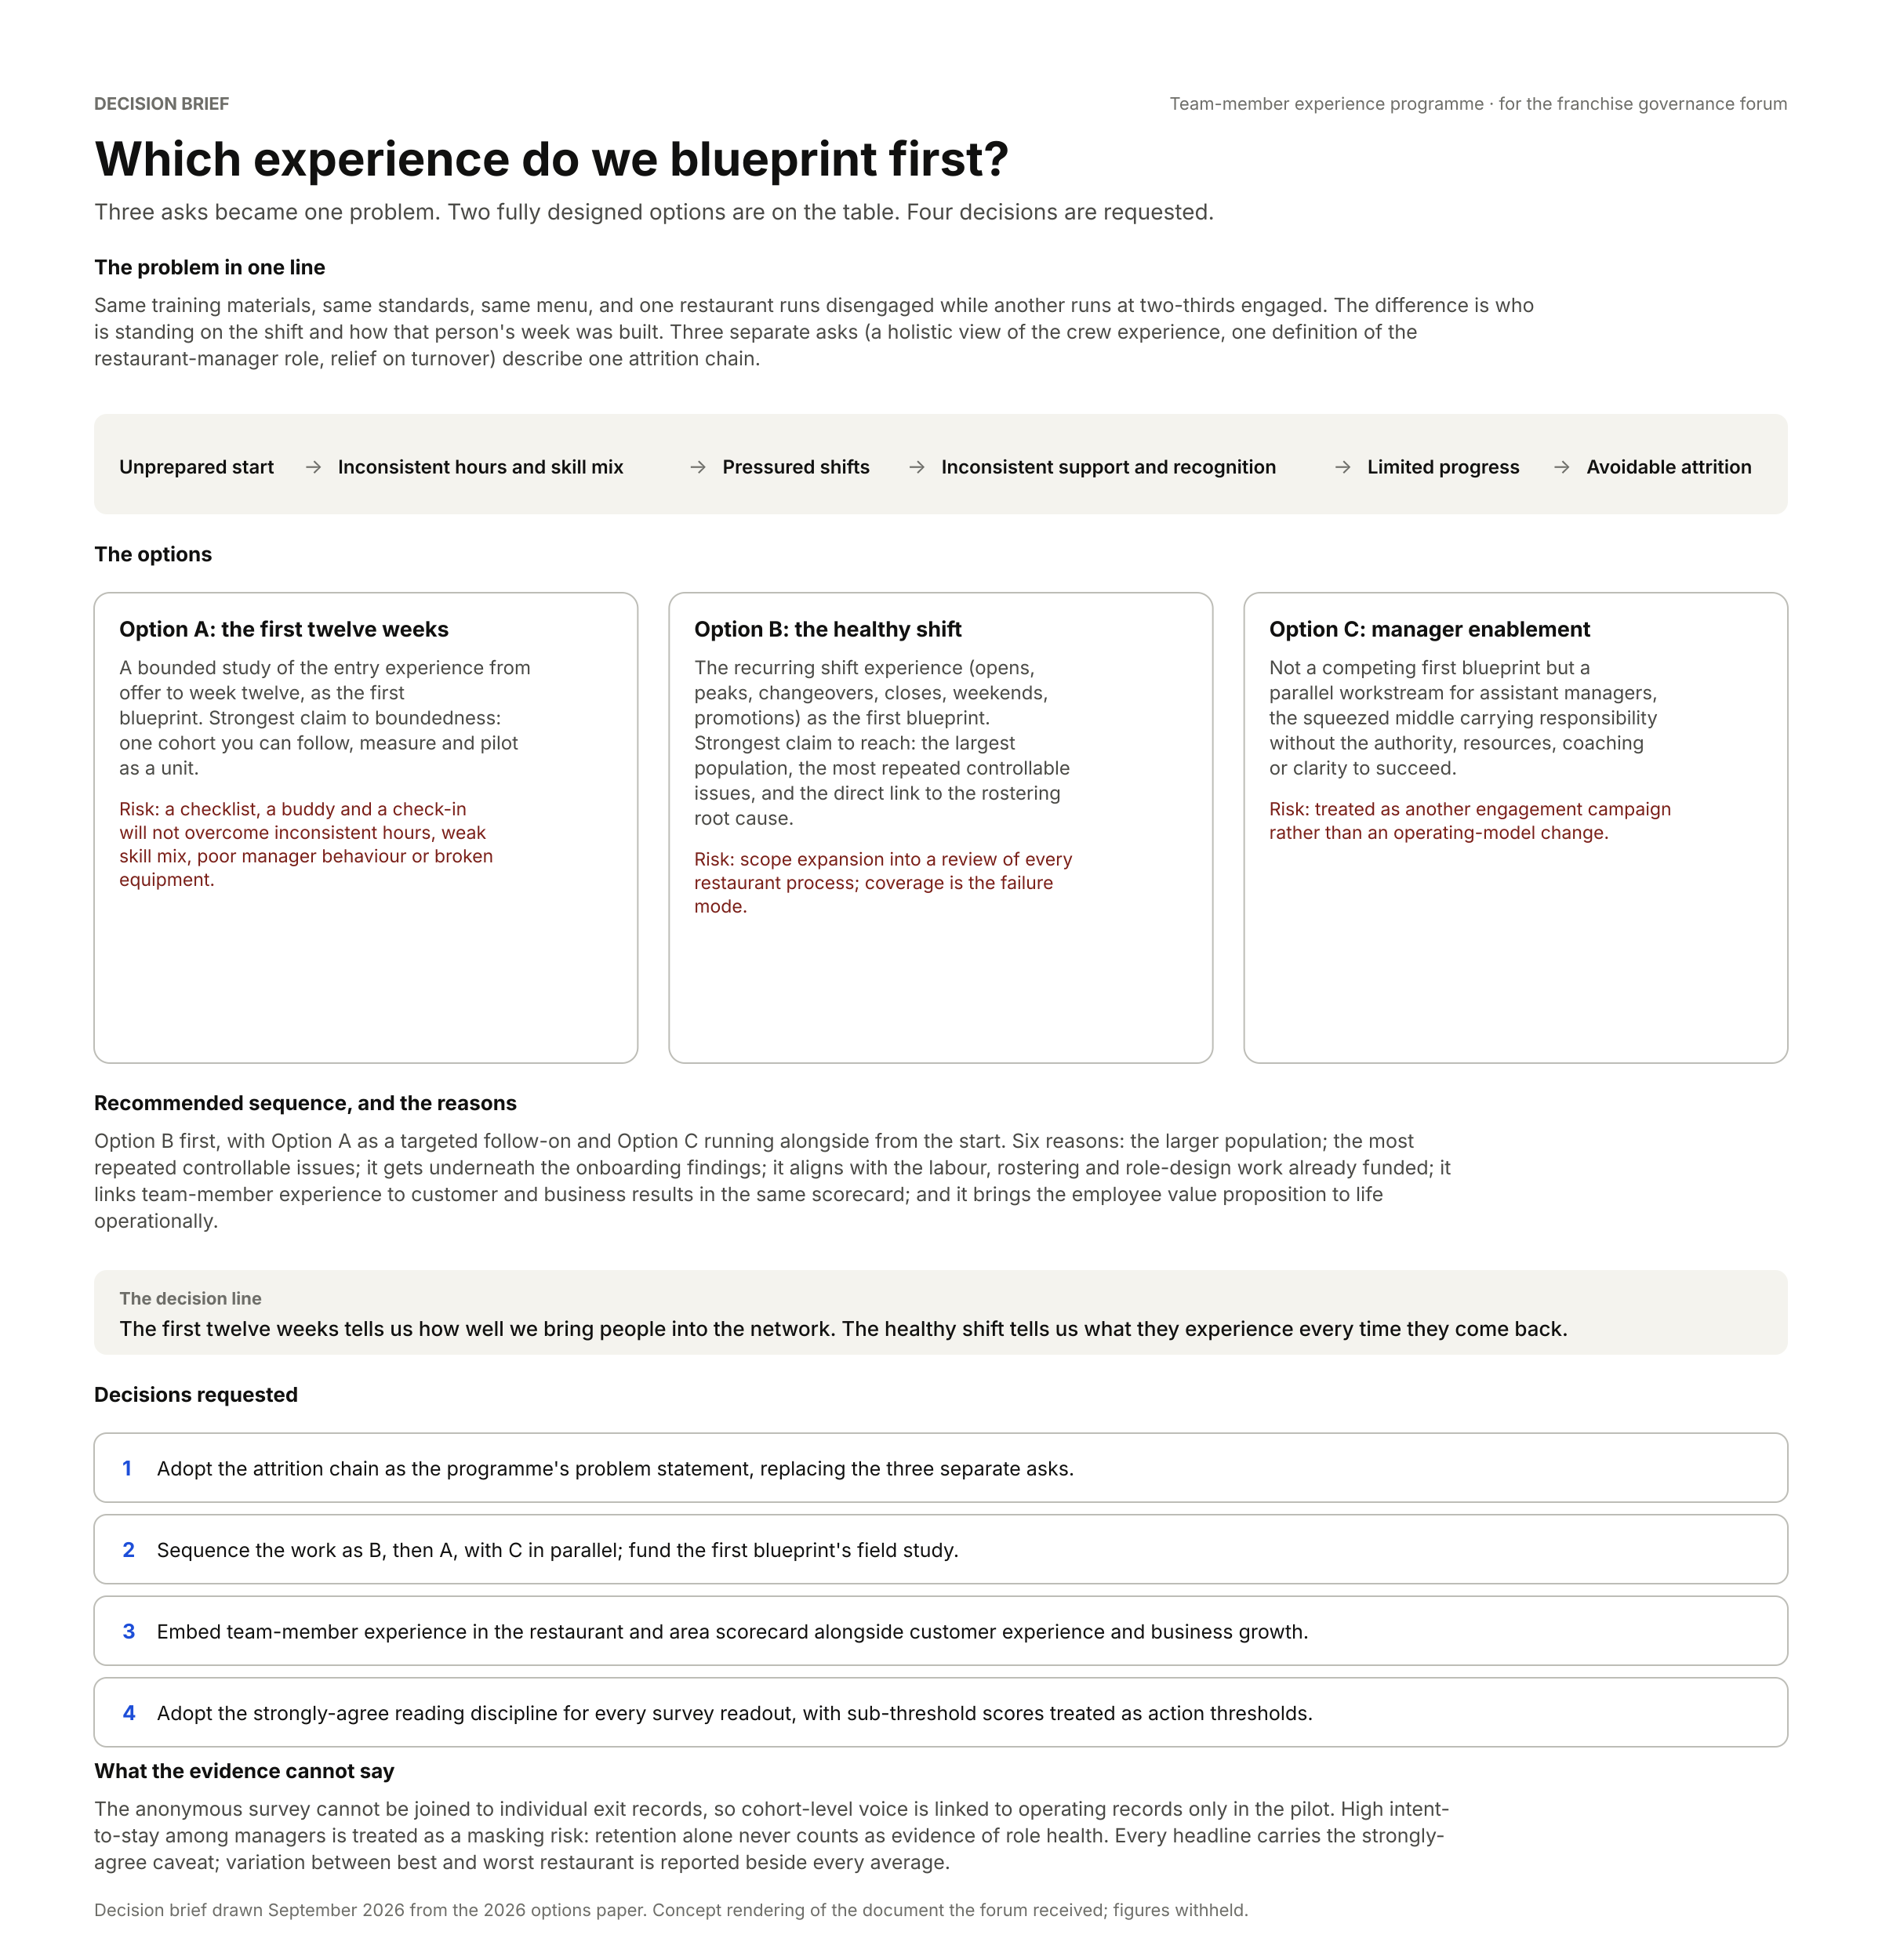
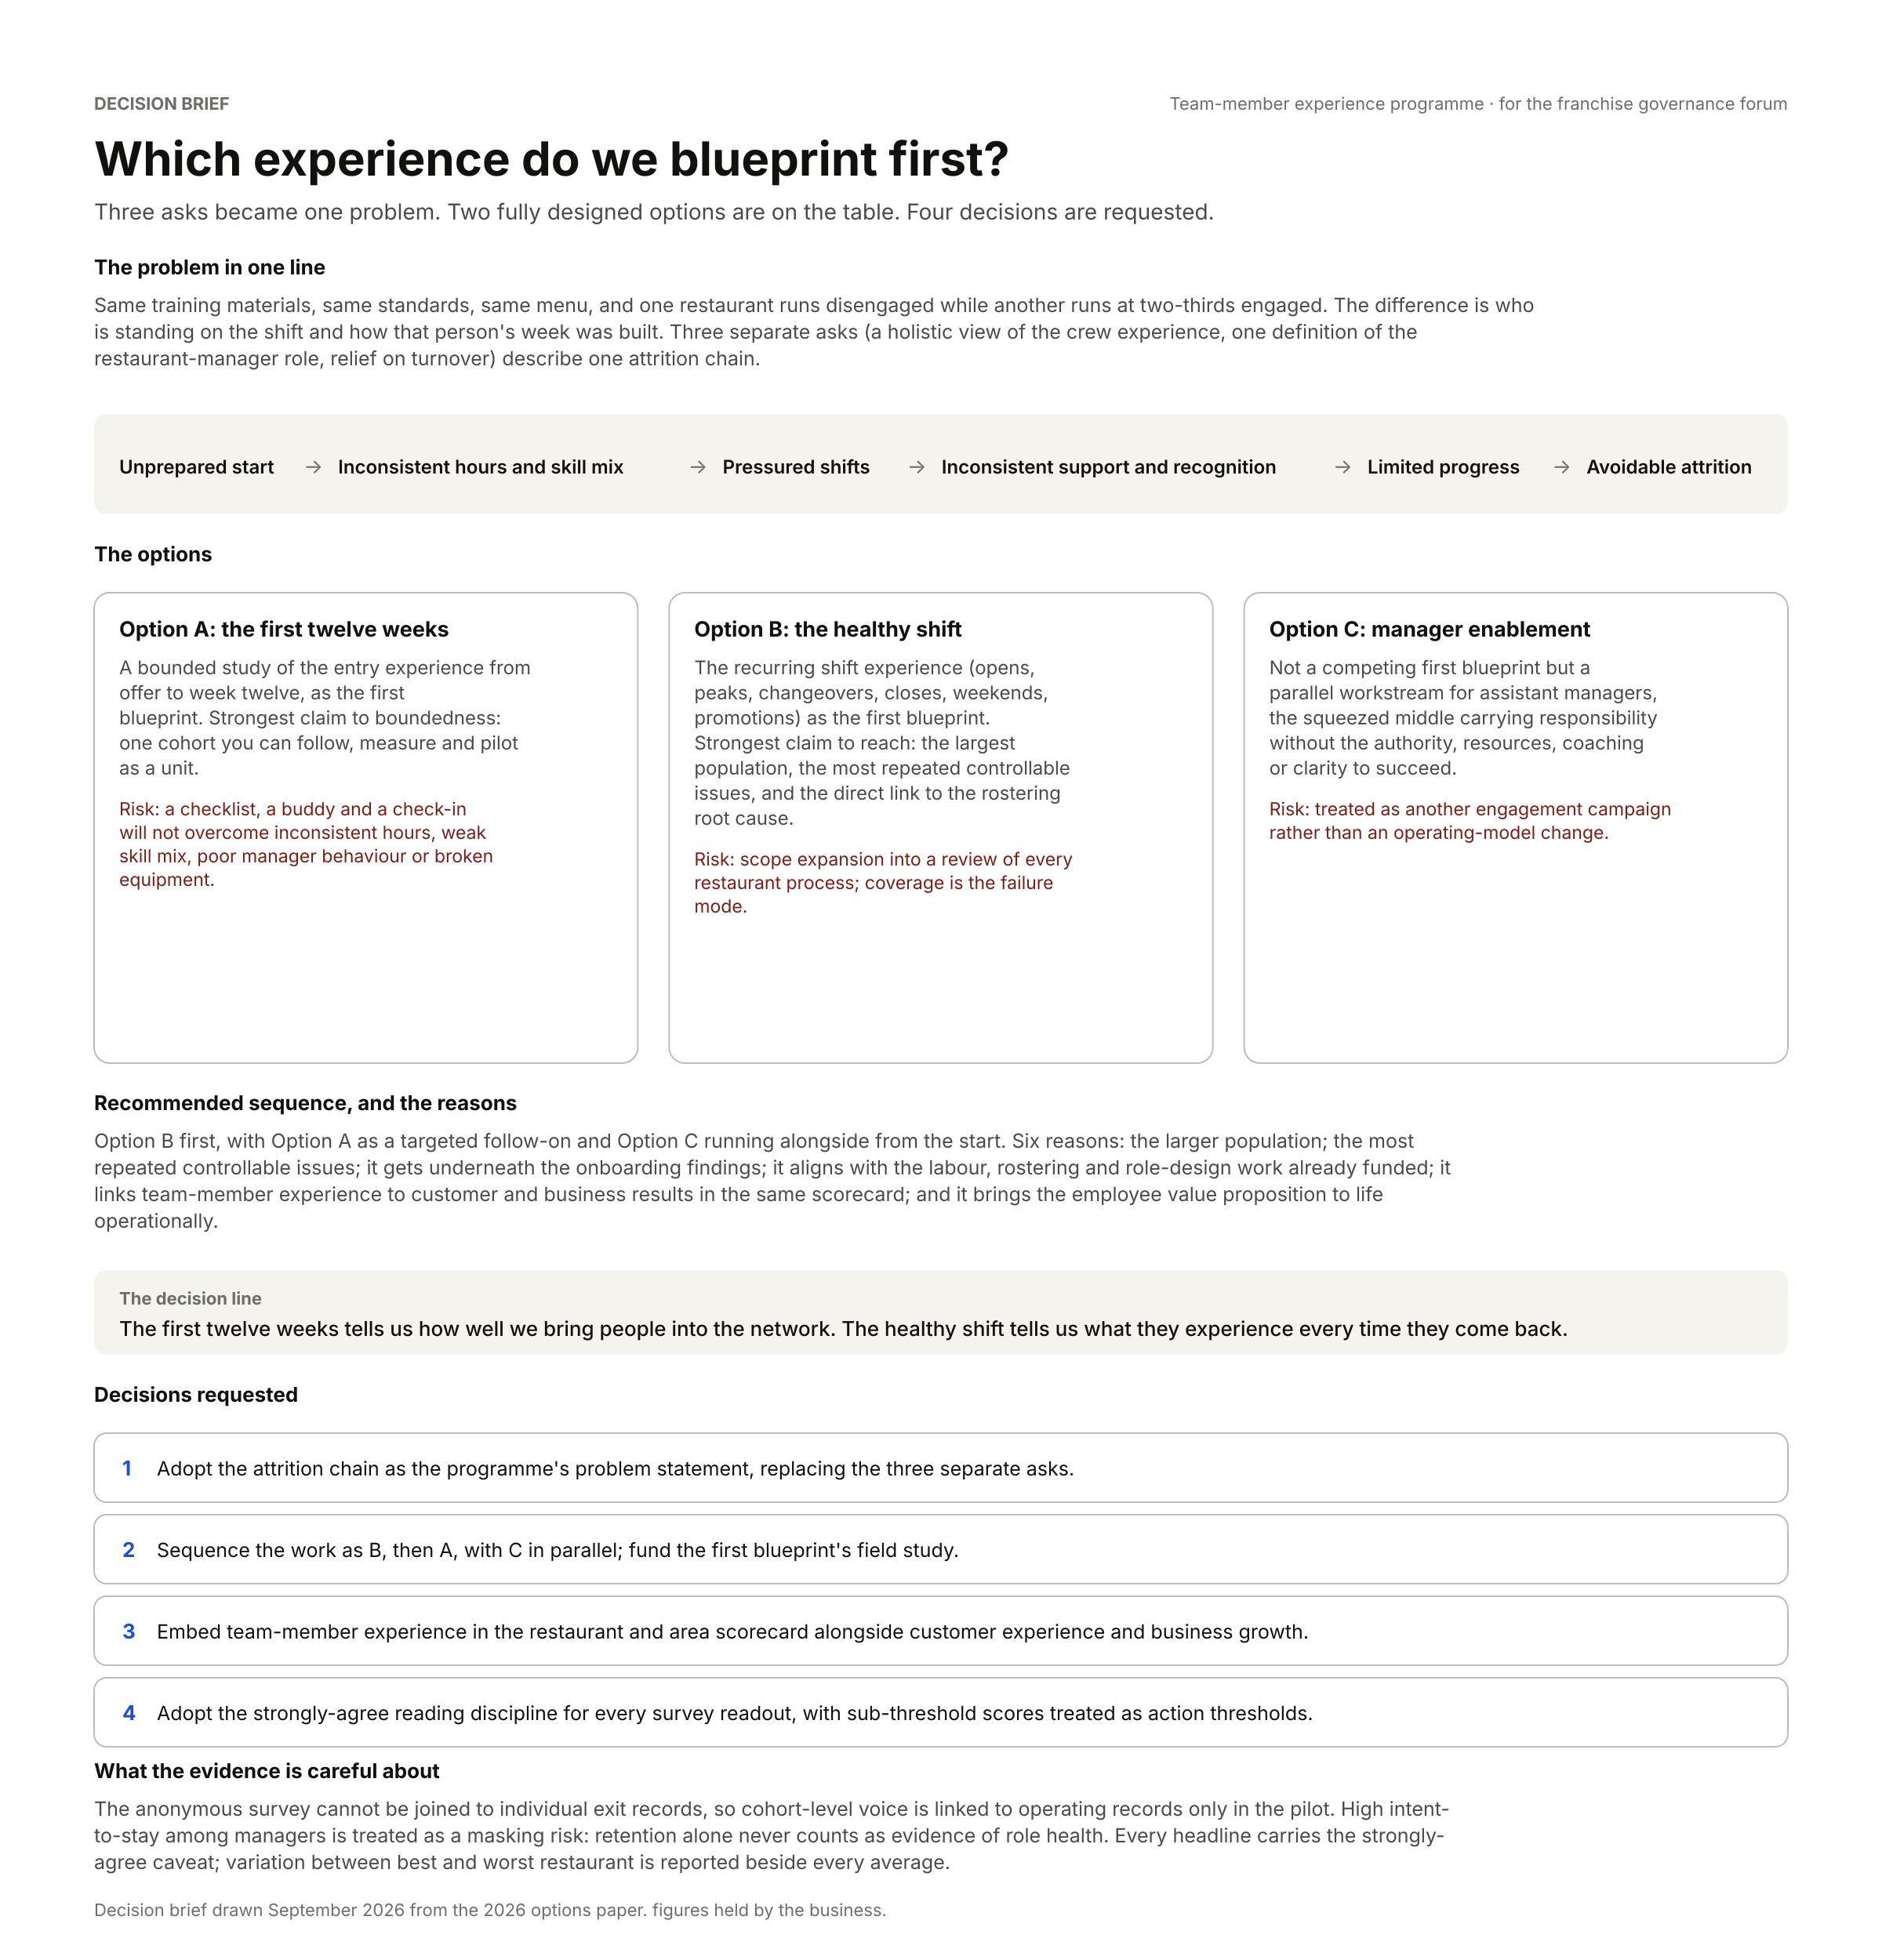
<svg xmlns="http://www.w3.org/2000/svg" width="1200" height="1250" viewBox="0 0 1200 1250" role="img" aria-label="Decision brief: which experience to blueprint first">
  <rect x="0" y="0" width="1200" height="1250" rx="0" fill="#fff" stroke="none" />
  <text x="60" y="70" font-family="Inter, Helvetica, Arial, sans-serif" font-size="11" font-weight="700" fill="#6e6e69" text-anchor="start">DECISION BRIEF</text>
  <text x="1140" y="70" font-family="Inter, Helvetica, Arial, sans-serif" font-size="11" font-weight="400" fill="#6e6e69" text-anchor="end">Team-member experience programme · for the franchise governance forum</text>
  <text x="60" y="112" font-family="Inter, Helvetica, Arial, sans-serif" font-size="30" font-weight="700" fill="#111110" text-anchor="start">Which experience do we blueprint first?</text>
  <text x="60" y="140" font-family="Inter, Helvetica, Arial, sans-serif" font-size="14" font-weight="400" fill="#4a4a46" text-anchor="start">Three asks became one problem. Two fully designed options are on the table. Four decisions are requested.</text>
  <text x="60" y="175" font-family="Inter, Helvetica, Arial, sans-serif" font-size="13" font-weight="700" fill="#111110" text-anchor="start">The problem in one line</text>
  <text x="60" y="199" font-family="Inter, Helvetica, Arial, sans-serif" font-size="12.5" font-weight="400" fill="#4a4a46" text-anchor="start">Same training materials, same standards, same menu, and one restaurant runs disengaged while another runs at two-thirds engaged. The difference is who</text>
  <text x="60" y="216" font-family="Inter, Helvetica, Arial, sans-serif" font-size="12.5" font-weight="400" fill="#4a4a46" text-anchor="start">is standing on the shift and how that person's week was built. Three separate asks (a holistic view of the crew experience, one definition of the</text>
  <text x="60" y="233" font-family="Inter, Helvetica, Arial, sans-serif" font-size="12.5" font-weight="400" fill="#4a4a46" text-anchor="start">restaurant-manager role, relief on turnover) describe one attrition chain.</text>
  <rect x="60" y="264" width="1080" height="64" rx="8" fill="#f4f3ee" stroke="none" />
  <text x="76" y="302" font-family="Inter, Helvetica, Arial, sans-serif" font-size="12" font-weight="600" fill="#111110" text-anchor="start">Unprepared start</text>
  <text x="193.6" y="302" font-family="Inter, Helvetica, Arial, sans-serif" font-size="13" font-weight="400" fill="#6e6e69" text-anchor="start">→</text>
  <text x="215.6" y="302" font-family="Inter, Helvetica, Arial, sans-serif" font-size="12" font-weight="600" fill="#111110" text-anchor="start">Inconsistent hours and skill mix</text>
  <text x="438.8" y="302" font-family="Inter, Helvetica, Arial, sans-serif" font-size="13" font-weight="400" fill="#6e6e69" text-anchor="start">→</text>
  <text x="460.8" y="302" font-family="Inter, Helvetica, Arial, sans-serif" font-size="12" font-weight="600" fill="#111110" text-anchor="start">Pressured shifts</text>
  <text x="578.4" y="302" font-family="Inter, Helvetica, Arial, sans-serif" font-size="13" font-weight="400" fill="#6e6e69" text-anchor="start">→</text>
  <text x="600.4" y="302" font-family="Inter, Helvetica, Arial, sans-serif" font-size="12" font-weight="600" fill="#111110" text-anchor="start">Inconsistent support and recognition</text>
  <text x="850.0" y="302" font-family="Inter, Helvetica, Arial, sans-serif" font-size="13" font-weight="400" fill="#6e6e69" text-anchor="start">→</text>
  <text x="872.0" y="302" font-family="Inter, Helvetica, Arial, sans-serif" font-size="12" font-weight="600" fill="#111110" text-anchor="start">Limited progress</text>
  <text x="989.6" y="302" font-family="Inter, Helvetica, Arial, sans-serif" font-size="13" font-weight="400" fill="#6e6e69" text-anchor="start">→</text>
  <text x="1011.6" y="302" font-family="Inter, Helvetica, Arial, sans-serif" font-size="12" font-weight="600" fill="#111110" text-anchor="start">Avoidable attrition</text>
  <text x="60" y="358" font-family="Inter, Helvetica, Arial, sans-serif" font-size="13" font-weight="700" fill="#111110" text-anchor="start">The options</text>
  <rect x="60.0" y="378" width="346.667" height="300" rx="10" fill="#fff" stroke="#bdbdb7" />
  <text x="76.0" y="406" font-family="Inter, Helvetica, Arial, sans-serif" font-size="13.5" font-weight="700" fill="#111110" text-anchor="start">Option A: the first twelve weeks</text>
  <text x="76.0" y="430" font-family="Inter, Helvetica, Arial, sans-serif" font-size="12" font-weight="400" fill="#4a4a46" text-anchor="start">A bounded study of the entry experience from</text>
  <text x="76.0" y="446" font-family="Inter, Helvetica, Arial, sans-serif" font-size="12" font-weight="400" fill="#4a4a46" text-anchor="start">offer to week twelve, as the first</text>
  <text x="76.0" y="462" font-family="Inter, Helvetica, Arial, sans-serif" font-size="12" font-weight="400" fill="#4a4a46" text-anchor="start">blueprint. Strongest claim to boundedness:</text>
  <text x="76.0" y="478" font-family="Inter, Helvetica, Arial, sans-serif" font-size="12" font-weight="400" fill="#4a4a46" text-anchor="start">one cohort you can follow, measure and pilot</text>
  <text x="76.0" y="494" font-family="Inter, Helvetica, Arial, sans-serif" font-size="12" font-weight="400" fill="#4a4a46" text-anchor="start">as a unit.</text>
  <text x="76.0" y="520" font-family="Inter, Helvetica, Arial, sans-serif" font-size="11.5" font-weight="400" fill="#7a1f18" text-anchor="start">Risk: a checklist, a buddy and a check-in</text>
  <text x="76.0" y="535" font-family="Inter, Helvetica, Arial, sans-serif" font-size="11.5" font-weight="400" fill="#7a1f18" text-anchor="start">will not overcome inconsistent hours, weak</text>
  <text x="76.0" y="550" font-family="Inter, Helvetica, Arial, sans-serif" font-size="11.5" font-weight="400" fill="#7a1f18" text-anchor="start">skill mix, poor manager behaviour or broken</text>
  <text x="76.0" y="565" font-family="Inter, Helvetica, Arial, sans-serif" font-size="11.5" font-weight="400" fill="#7a1f18" text-anchor="start">equipment.</text>
  <rect x="426.667" y="378" width="346.667" height="300" rx="10" fill="#fff" stroke="#bdbdb7" />
  <text x="442.667" y="406" font-family="Inter, Helvetica, Arial, sans-serif" font-size="13.5" font-weight="700" fill="#111110" text-anchor="start">Option B: the healthy shift</text>
  <text x="442.667" y="430" font-family="Inter, Helvetica, Arial, sans-serif" font-size="12" font-weight="400" fill="#4a4a46" text-anchor="start">The recurring shift experience (opens,</text>
  <text x="442.667" y="446" font-family="Inter, Helvetica, Arial, sans-serif" font-size="12" font-weight="400" fill="#4a4a46" text-anchor="start">peaks, changeovers, closes, weekends,</text>
  <text x="442.667" y="462" font-family="Inter, Helvetica, Arial, sans-serif" font-size="12" font-weight="400" fill="#4a4a46" text-anchor="start">promotions) as the first blueprint.</text>
  <text x="442.667" y="478" font-family="Inter, Helvetica, Arial, sans-serif" font-size="12" font-weight="400" fill="#4a4a46" text-anchor="start">Strongest claim to reach: the largest</text>
  <text x="442.667" y="494" font-family="Inter, Helvetica, Arial, sans-serif" font-size="12" font-weight="400" fill="#4a4a46" text-anchor="start">population, the most repeated controllable</text>
  <text x="442.667" y="510" font-family="Inter, Helvetica, Arial, sans-serif" font-size="12" font-weight="400" fill="#4a4a46" text-anchor="start">issues, and the direct link to the rostering</text>
  <text x="442.667" y="526" font-family="Inter, Helvetica, Arial, sans-serif" font-size="12" font-weight="400" fill="#4a4a46" text-anchor="start">root cause.</text>
  <text x="442.667" y="552" font-family="Inter, Helvetica, Arial, sans-serif" font-size="11.5" font-weight="400" fill="#7a1f18" text-anchor="start">Risk: scope expansion into a review of every</text>
  <text x="442.667" y="567" font-family="Inter, Helvetica, Arial, sans-serif" font-size="11.5" font-weight="400" fill="#7a1f18" text-anchor="start">restaurant process; coverage is the failure</text>
  <text x="442.667" y="582" font-family="Inter, Helvetica, Arial, sans-serif" font-size="11.5" font-weight="400" fill="#7a1f18" text-anchor="start">mode.</text>
  <rect x="793.333" y="378" width="346.667" height="300" rx="10" fill="#fff" stroke="#bdbdb7" />
  <text x="809.333" y="406" font-family="Inter, Helvetica, Arial, sans-serif" font-size="13.5" font-weight="700" fill="#111110" text-anchor="start">Option C: manager enablement</text>
  <text x="809.333" y="430" font-family="Inter, Helvetica, Arial, sans-serif" font-size="12" font-weight="400" fill="#4a4a46" text-anchor="start">Not a competing first blueprint but a</text>
  <text x="809.333" y="446" font-family="Inter, Helvetica, Arial, sans-serif" font-size="12" font-weight="400" fill="#4a4a46" text-anchor="start">parallel workstream for assistant managers,</text>
  <text x="809.333" y="462" font-family="Inter, Helvetica, Arial, sans-serif" font-size="12" font-weight="400" fill="#4a4a46" text-anchor="start">the squeezed middle carrying responsibility</text>
  <text x="809.333" y="478" font-family="Inter, Helvetica, Arial, sans-serif" font-size="12" font-weight="400" fill="#4a4a46" text-anchor="start">without the authority, resources, coaching</text>
  <text x="809.333" y="494" font-family="Inter, Helvetica, Arial, sans-serif" font-size="12" font-weight="400" fill="#4a4a46" text-anchor="start">or clarity to succeed.</text>
  <text x="809.333" y="520" font-family="Inter, Helvetica, Arial, sans-serif" font-size="11.5" font-weight="400" fill="#7a1f18" text-anchor="start">Risk: treated as another engagement campaign</text>
  <text x="809.333" y="535" font-family="Inter, Helvetica, Arial, sans-serif" font-size="11.5" font-weight="400" fill="#7a1f18" text-anchor="start">rather than an operating-model change.</text>
  <text x="60" y="708" font-family="Inter, Helvetica, Arial, sans-serif" font-size="13" font-weight="700" fill="#111110" text-anchor="start">Recommended sequence, and the reasons</text>
  <text x="60" y="732" font-family="Inter, Helvetica, Arial, sans-serif" font-size="12.5" font-weight="400" fill="#4a4a46" text-anchor="start">Option B first, with Option A as a targeted follow-on and Option C running alongside from the start. Six reasons: the larger population; the most</text>
  <text x="60" y="749" font-family="Inter, Helvetica, Arial, sans-serif" font-size="12.5" font-weight="400" fill="#4a4a46" text-anchor="start">repeated controllable issues; it gets underneath the onboarding findings; it aligns with the labour, rostering and role-design work already funded; it</text>
  <text x="60" y="766" font-family="Inter, Helvetica, Arial, sans-serif" font-size="12.5" font-weight="400" fill="#4a4a46" text-anchor="start">links team-member experience to customer and business results in the same scorecard; and it brings the employee value proposition to life</text>
  <text x="60" y="783" font-family="Inter, Helvetica, Arial, sans-serif" font-size="12.5" font-weight="400" fill="#4a4a46" text-anchor="start">operationally.</text>
  <rect x="60" y="810" width="1080" height="54" rx="8" fill="#f4f3ee" stroke="none" />
  <text x="76" y="832" font-family="Inter, Helvetica, Arial, sans-serif" font-size="11" font-weight="700" fill="#6e6e69" text-anchor="start">The decision line</text>
  <text x="76" y="852" font-family="Inter, Helvetica, Arial, sans-serif" font-size="13" font-weight="500" fill="#111110" text-anchor="start">The first twelve weeks tells us how well we bring people into the network. The healthy shift tells us what they experience every time they come back.</text>
  <text x="60" y="894" font-family="Inter, Helvetica, Arial, sans-serif" font-size="13" font-weight="700" fill="#111110" text-anchor="start">Decisions requested</text>
  <rect x="60" y="914" width="1080" height="44" rx="8" fill="#fff" stroke="#bdbdb7" />
  <text x="78" y="941" font-family="Inter, Helvetica, Arial, sans-serif" font-size="13" font-weight="700" fill="#1d4ed8" text-anchor="start">1</text>
  <text x="100" y="941" font-family="Inter, Helvetica, Arial, sans-serif" font-size="12.5" font-weight="400" fill="#111110" text-anchor="start">Adopt the attrition chain as the programme's problem statement, replacing the three separate asks.</text>
  <rect x="60" y="966" width="1080" height="44" rx="8" fill="#fff" stroke="#bdbdb7" />
  <text x="78" y="993" font-family="Inter, Helvetica, Arial, sans-serif" font-size="13" font-weight="700" fill="#1d4ed8" text-anchor="start">2</text>
  <text x="100" y="993" font-family="Inter, Helvetica, Arial, sans-serif" font-size="12.5" font-weight="400" fill="#111110" text-anchor="start">Sequence the work as B, then A, with C in parallel; fund the first blueprint's field study.</text>
  <rect x="60" y="1018" width="1080" height="44" rx="8" fill="#fff" stroke="#bdbdb7" />
  <text x="78" y="1045" font-family="Inter, Helvetica, Arial, sans-serif" font-size="13" font-weight="700" fill="#1d4ed8" text-anchor="start">3</text>
  <text x="100" y="1045" font-family="Inter, Helvetica, Arial, sans-serif" font-size="12.5" font-weight="400" fill="#111110" text-anchor="start">Embed team-member experience in the restaurant and area scorecard alongside customer experience and business growth.</text>
  <rect x="60" y="1070" width="1080" height="44" rx="8" fill="#fff" stroke="#bdbdb7" />
  <text x="78" y="1097" font-family="Inter, Helvetica, Arial, sans-serif" font-size="13" font-weight="700" fill="#1d4ed8" text-anchor="start">4</text>
  <text x="100" y="1097" font-family="Inter, Helvetica, Arial, sans-serif" font-size="12.5" font-weight="400" fill="#111110" text-anchor="start">Adopt the strongly-agree reading discipline for every survey readout, with sub-threshold scores treated as action thresholds.</text>
-   <text x="60" y="1134" font-family="Inter, Helvetica, Arial, sans-serif" font-size="13" font-weight="700" fill="#111110" text-anchor="start">What the evidence cannot say</text>
+   <text x="60" y="1134" font-family="Inter, Helvetica, Arial, sans-serif" font-size="13" font-weight="700" fill="#111110" text-anchor="start">What the evidence is careful about</text>
  <text x="60" y="1158" font-family="Inter, Helvetica, Arial, sans-serif" font-size="12.5" font-weight="400" fill="#4a4a46" text-anchor="start">The anonymous survey cannot be joined to individual exit records, so cohort-level voice is linked to operating records only in the pilot. High intent-</text>
  <text x="60" y="1175" font-family="Inter, Helvetica, Arial, sans-serif" font-size="12.5" font-weight="400" fill="#4a4a46" text-anchor="start">to-stay among managers is treated as a masking risk: retention alone never counts as evidence of role health. Every headline carries the strongly-</text>
  <text x="60" y="1192" font-family="Inter, Helvetica, Arial, sans-serif" font-size="12.5" font-weight="400" fill="#4a4a46" text-anchor="start">agree caveat; variation between best and worst restaurant is reported beside every average.</text>
-   <text x="60" y="1222" font-family="Inter, Helvetica, Arial, sans-serif" font-size="11" font-weight="400" fill="#6e6e69" text-anchor="start">Decision brief drawn September 2026 from the 2026 options paper. Concept rendering of the document the forum received; figures withheld.</text>
+   <text x="60" y="1222" font-family="Inter, Helvetica, Arial, sans-serif" font-size="11" font-weight="400" fill="#6e6e69" text-anchor="start">Decision brief drawn September 2026 from the 2026 options paper. figures held by the business.</text>
</svg>
